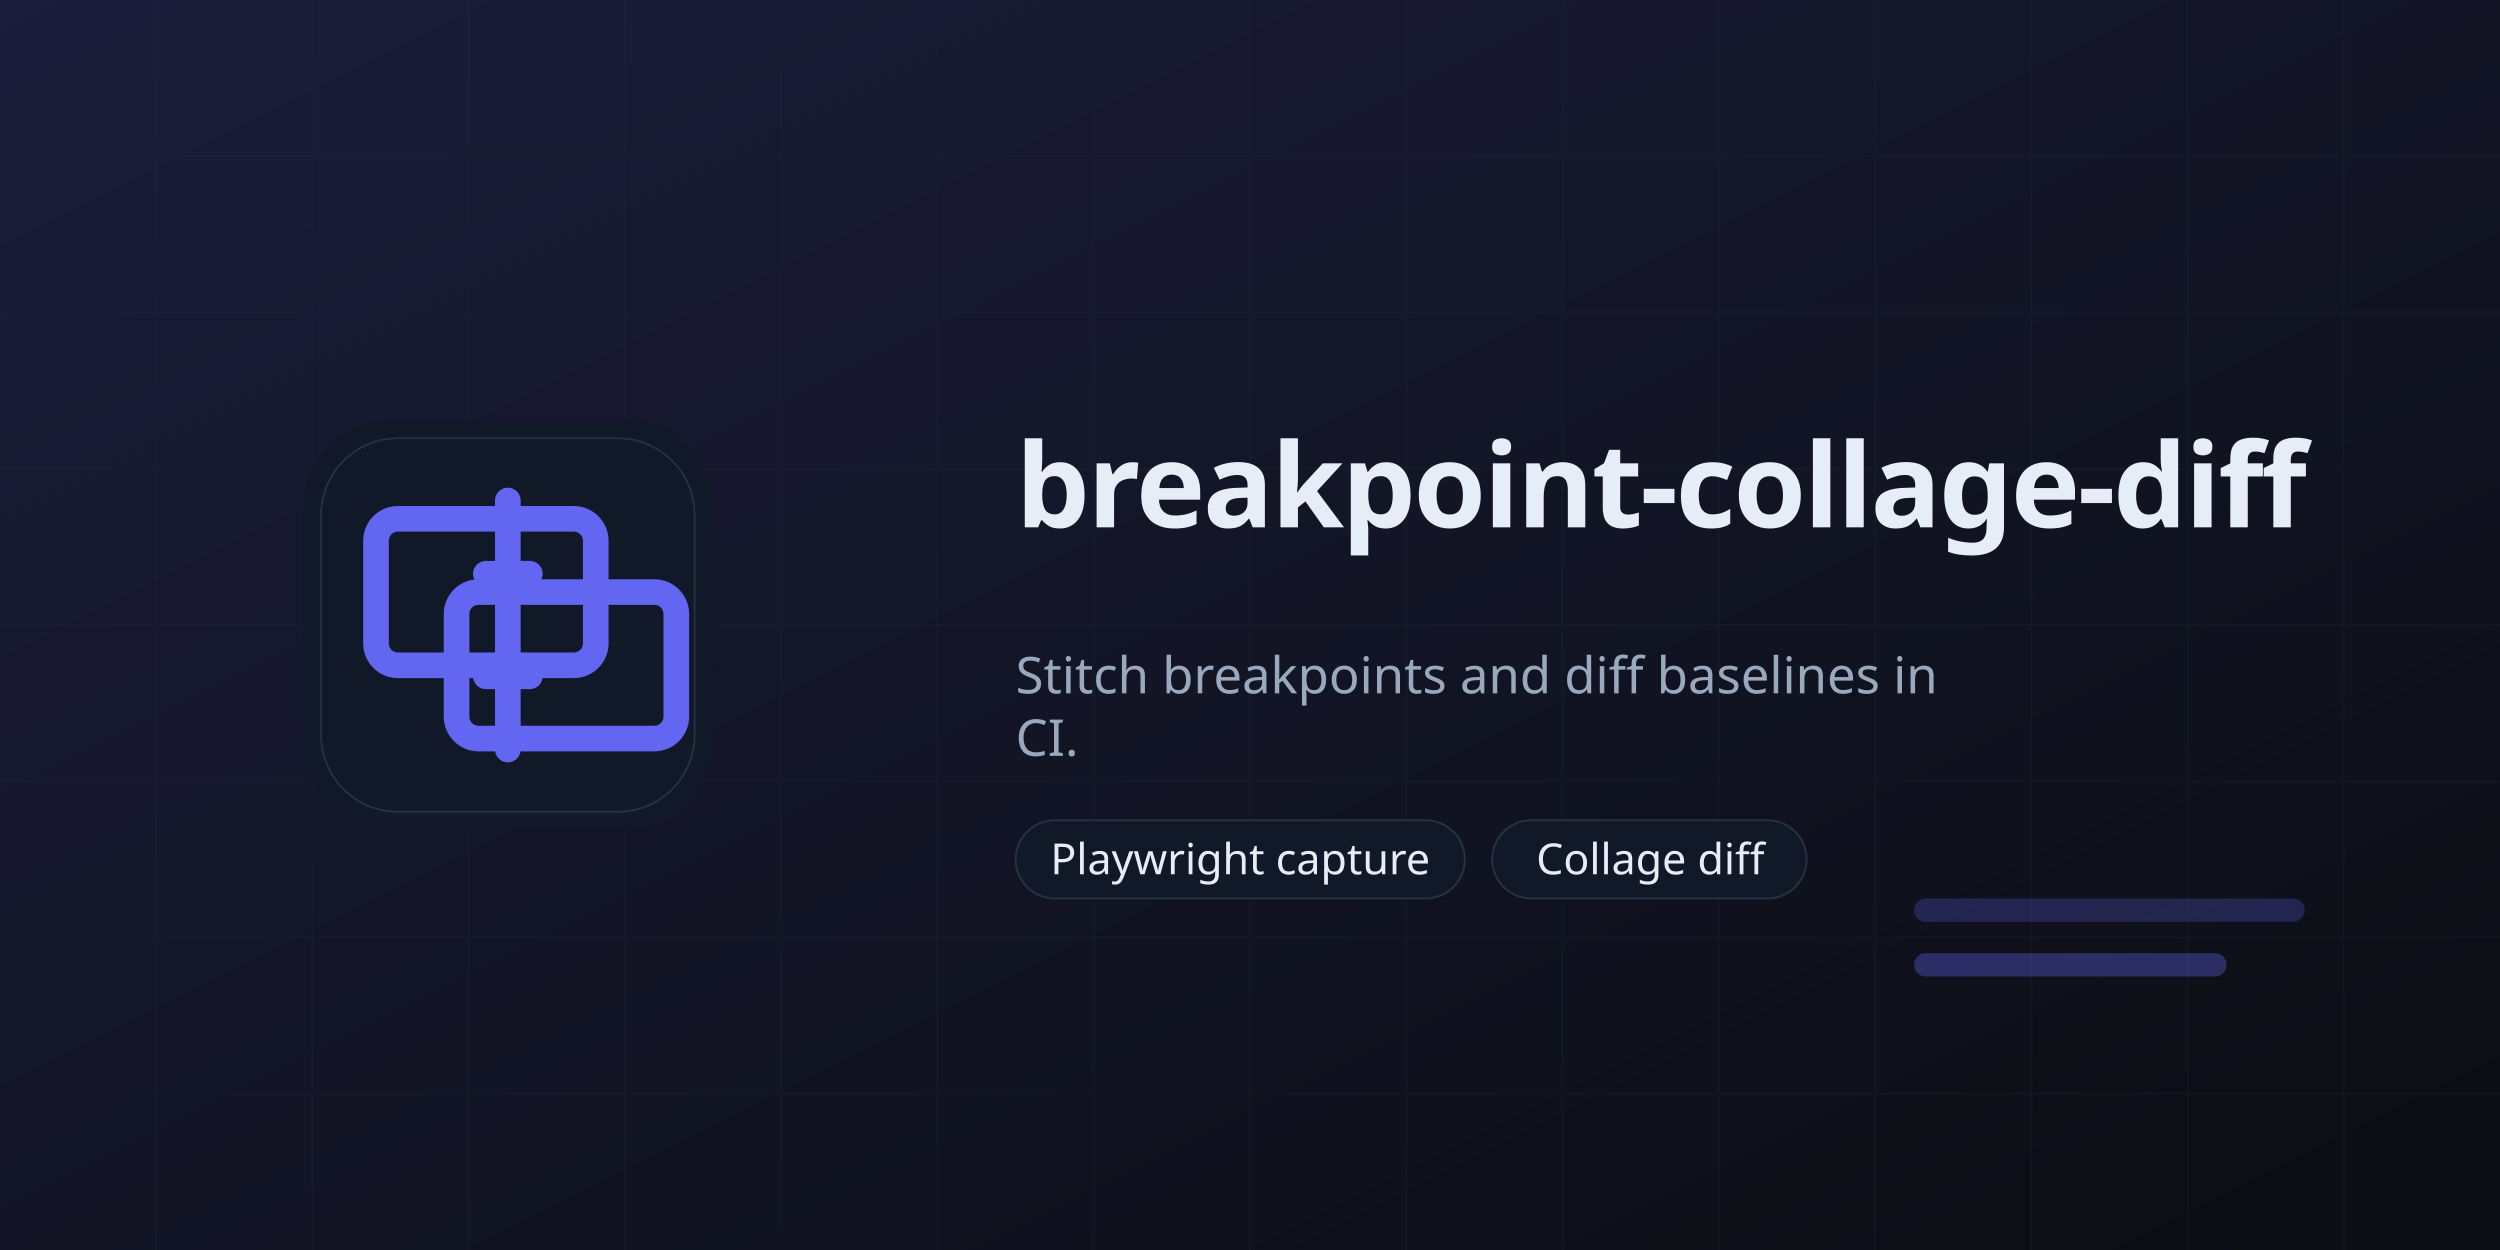
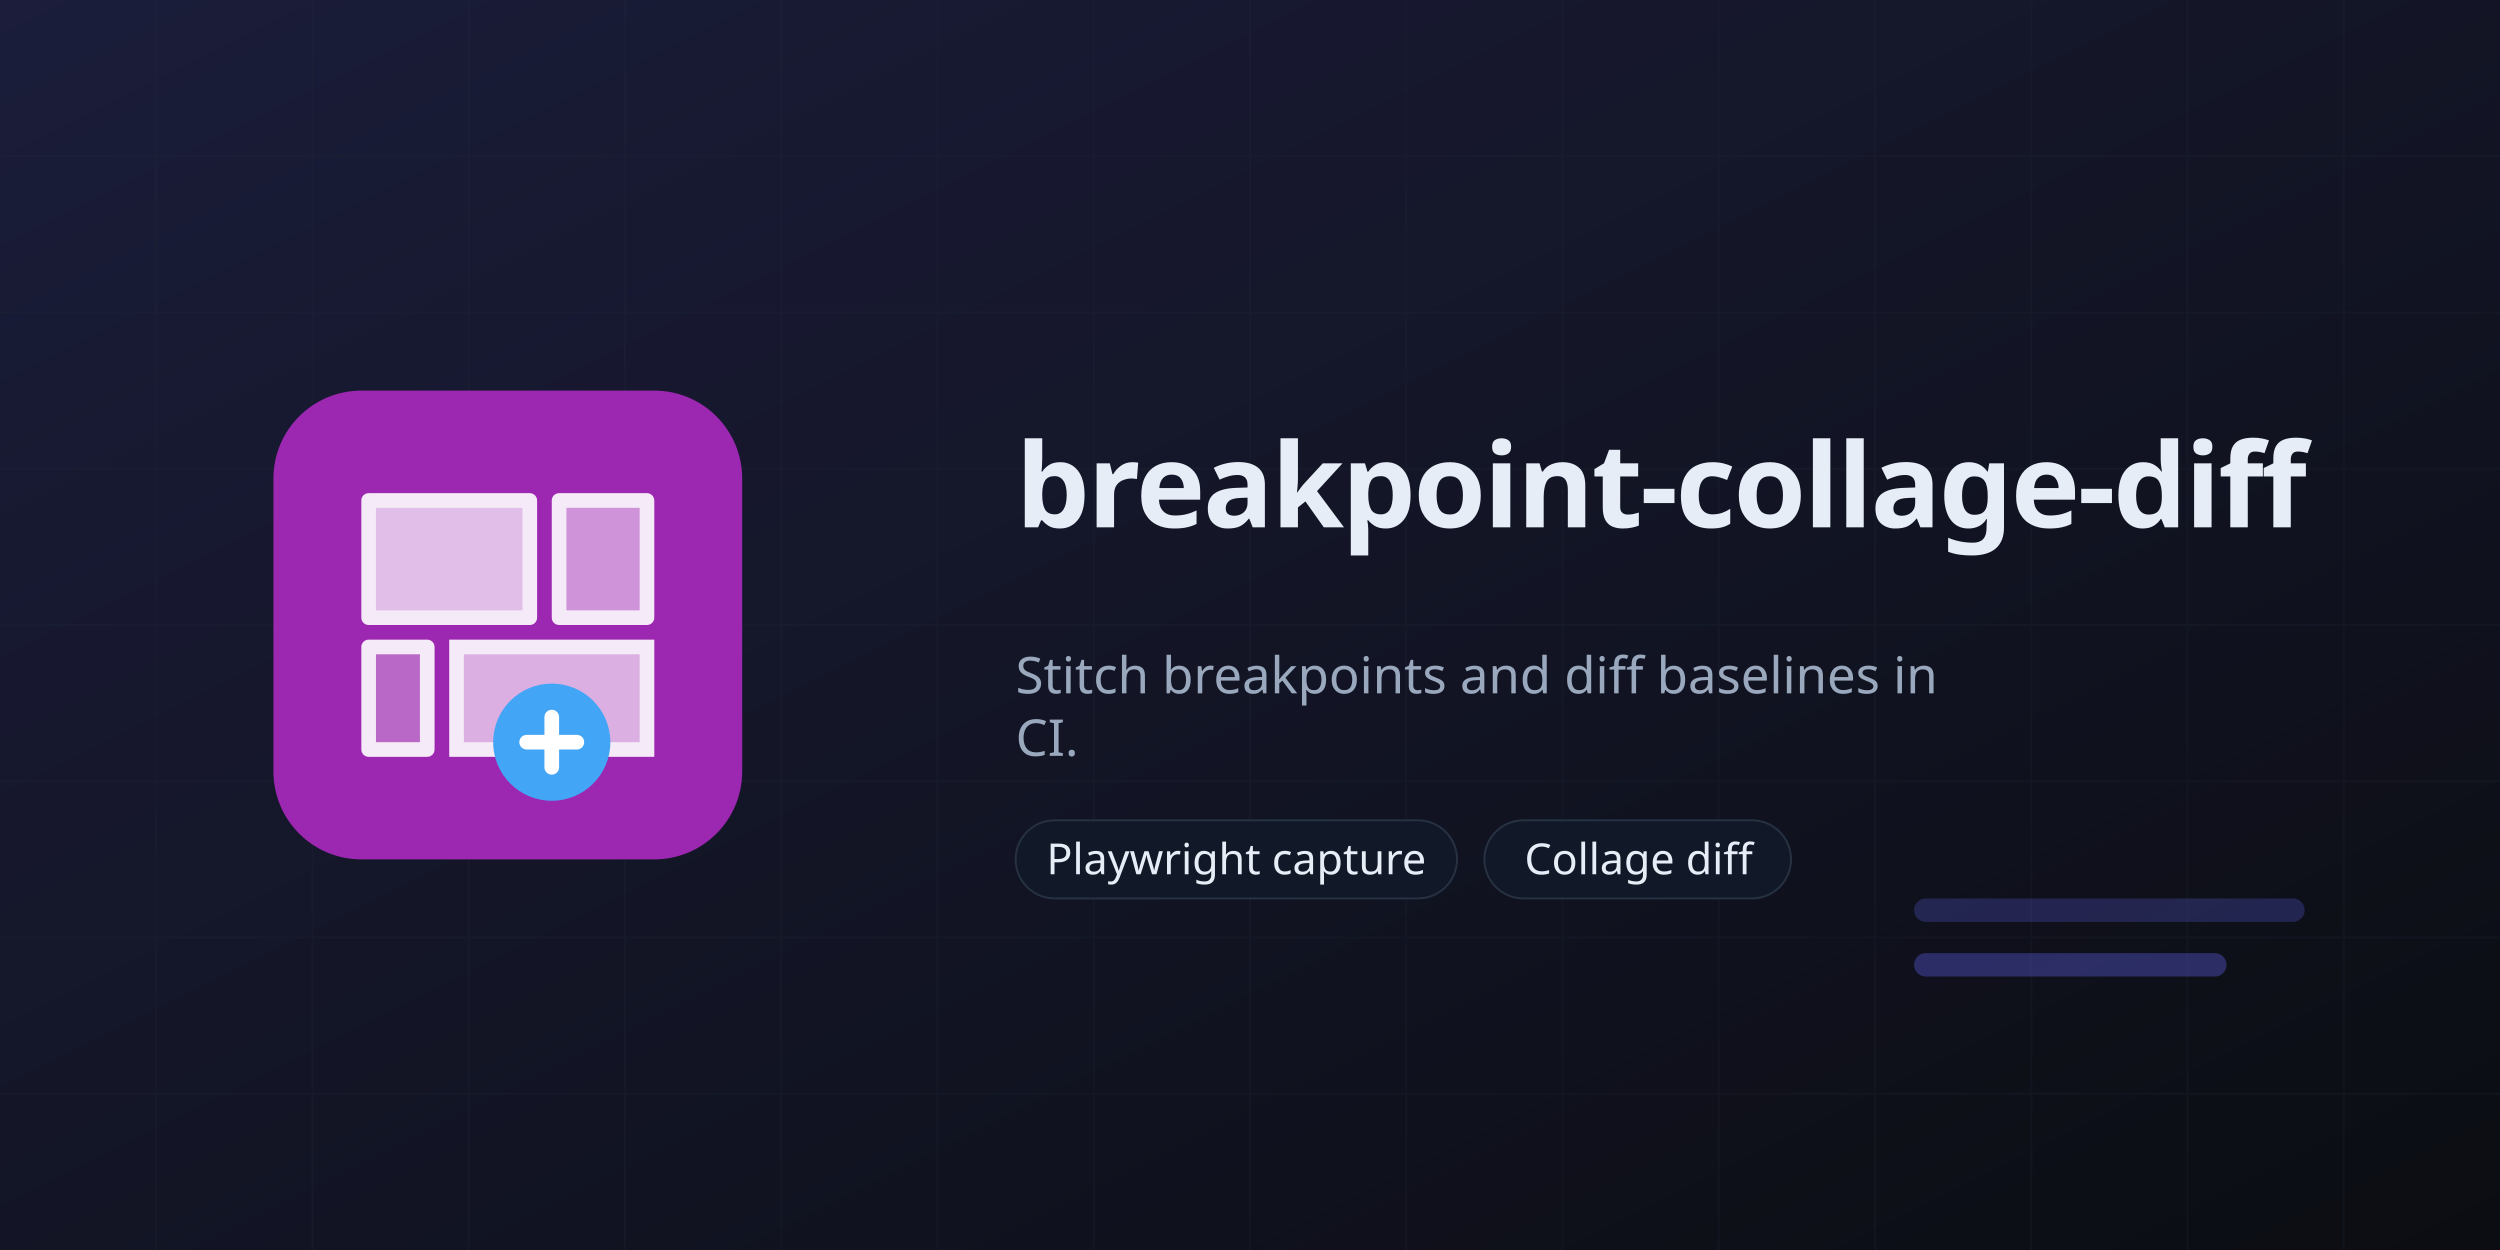
<svg xmlns="http://www.w3.org/2000/svg" width="1280" height="640" fill="none" style="color-scheme:light dark" viewBox="0 0 1280 640">
  <style>text{font-family:"Space Grotesk","Sora","IBM Plex Sans",sans-serif}</style>
  <defs>
    <linearGradient id="edge" x1="0" x2="1" y1="0" y2="1">
      <stop offset="0" stop-color="#6366F1" stop-opacity=".18" />
      <stop offset="1" stop-color="#6366F1" stop-opacity="0" />
    </linearGradient>
  </defs>
  <path fill="#0B0D12" d="M0 0h1280v640H0z" />
  <path fill="url(#edge)" d="M0 0h1280v640H0z" />
  <path stroke="#1F2A37" d="M80 0v640M160 0v640M240 0v640M320 0v640M400 0v640M480 0v640M560 0v640M640 0v640M720 0v640M800 0v640M880 0v640M960 0v640m80-640v640m80-640v640m80-640v640M0 80h1280M0 160h1280M0 240h1280M0 320h1280M0 400h1280M0 480h1280M0 560h1280" opacity=".22" />
-   <g transform="translate(140 200)scale(.4688)">
-     <rect width="448" height="448" x="32" y="32" fill="#111827" rx="96" />
-     <rect width="408" height="408" x="52" y="52" stroke="#263142" stroke-width="2" rx="84" />
-     <rect width="240" height="160" x="112" y="140" stroke="#6366F1" stroke-width="28" rx="24" />
-     <rect width="240" height="160" x="200" y="220" stroke="#6366F1" stroke-width="28" rx="24" />
-     <path stroke="#6366F1" stroke-linecap="round" stroke-width="28" d="M256 120v272m-24-192h48m-48 112h48" />
+   <g transform="translate(140 200)scale(3.75)">
+     <g clip-path="url(#clip0_316_154)">
+       <path fill="url(#paint0_linear_316_154)" d="M52 0H12C5.373 0 0 5.373 0 12v40c0 6.627 5.373 12 12 12h40c6.627 0 12-5.373 12-12V12c0-6.627-5.373-12-12-12" />
+       <path fill="#fff" d="M35 14H13a1 1 0 0 0-1 1v16a1 1 0 0 0 1 1h22a1 1 0 0 0 1-1V15a1 1 0 0 0-1-1" opacity=".9" />
+       <path fill="#E1BEE7" d="M34 16H14v14h20z" />
+       <path fill="#fff" d="M51 14H39a1 1 0 0 0-1 1v16a1 1 0 0 0 1 1h12a1 1 0 0 0 1-1V15a1 1 0 0 0-1-1" opacity=".9" />
+       <path fill="#CE93D8" d="M50 16H40v14h10z" />
+       <path fill="#fff" d="M21 34h-8a1 1 0 0 0-1 1v14a1 1 0 0 0 1 1h8a1 1 0 0 0 1-1V35a1 1 0 0 0-1-1" opacity=".9" />
+       <path fill="#BA68C8" d="M20 36h-6v12h6z" />
+       <path fill="#fff" fill-opacity=".7" stroke="#fff" stroke-width="2" d="M51 35v14H25V35z" opacity=".9" />
+       <path fill="#43A5F5" d="M38 56a8 8 0 1 0 0-16 8 8 0 0 0 0 16" />
+       <path stroke="#fff" stroke-linecap="round" stroke-width="2" d="M38 44.571v6.857M34.572 48h6.857" />
+     </g>
+     <defs>
+       <linearGradient id="paint0_linear_316_154" x1="0" x2="4096" y1="0" y2="4096" gradientUnits="userSpaceOnUse">
+         <stop stop-color="#9C27B0" />
+         <stop offset="1" stop-color="#7B1FA2" />
+       </linearGradient>
+       <clipPath id="clip0_316_154">
+         <path fill="#fff" d="M0 0h64v64H0z" />
+       </clipPath>
+     </defs>
  </g>
  <text x="520" y="270" fill="#E6EDF7" font-size="60" font-weight="700" letter-spacing="-.02em">breakpoint-collage-diff</text>
  <text x="520" y="355" fill="#9AA8BD" font-size="26">Stitch breakpoints and diff baselines in</text>
  <text x="520" y="387" fill="#9AA8BD" font-size="26">CI.</text>
  <g transform="translate(520 420)">
-     <rect width="230" height="40" fill="#111827" stroke="#263142" rx="20" />
-     <text x="115" y="20" fill="#E6EDF7" dominant-baseline="middle" font-size="22" text-anchor="middle">Playwright capture</text>
+     <rect width="226" height="40" fill="#111827" stroke="#263142" rx="20" />
+     <text x="113" y="20" fill="#E6EDF7" dominant-baseline="middle" font-size="22" text-anchor="middle">Playwright capture</text>
  </g>
-   <g transform="translate(764 420)">
-     <rect width="161" height="40" fill="#111827" stroke="#263142" rx="20" />
-     <text x="81" y="20" fill="#E6EDF7" dominant-baseline="middle" font-size="22" text-anchor="middle">Collage diff</text>
+   <g transform="translate(760 420)">
+     <rect width="157" height="40" fill="#111827" stroke="#263142" rx="20" />
+     <text x="79" y="20" fill="#E6EDF7" dominant-baseline="middle" font-size="22" text-anchor="middle">Collage diff</text>
  </g>
  <rect width="200" height="12" x="980" y="460" fill="#6366F1" fill-opacity=".25" rx="6" />
  <rect width="160" height="12" x="980" y="488" fill="#6366F1" fill-opacity=".35" rx="6" />
</svg>
